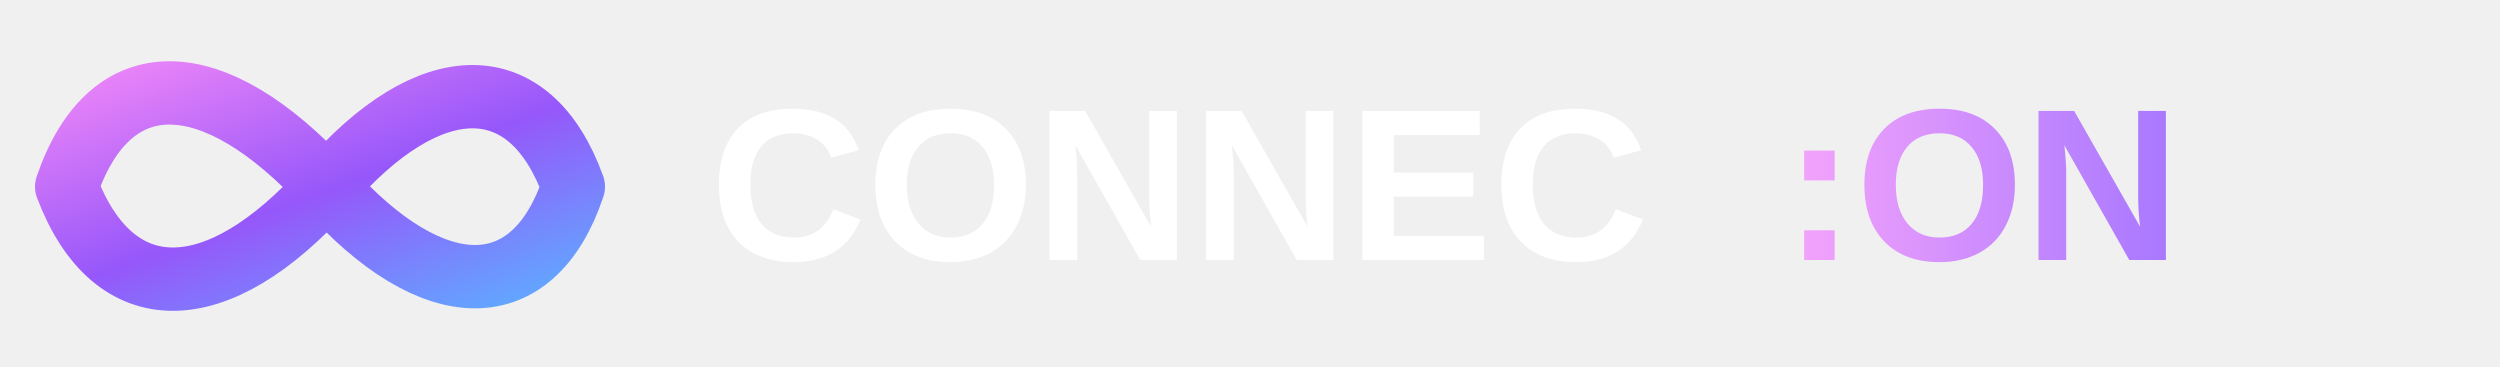
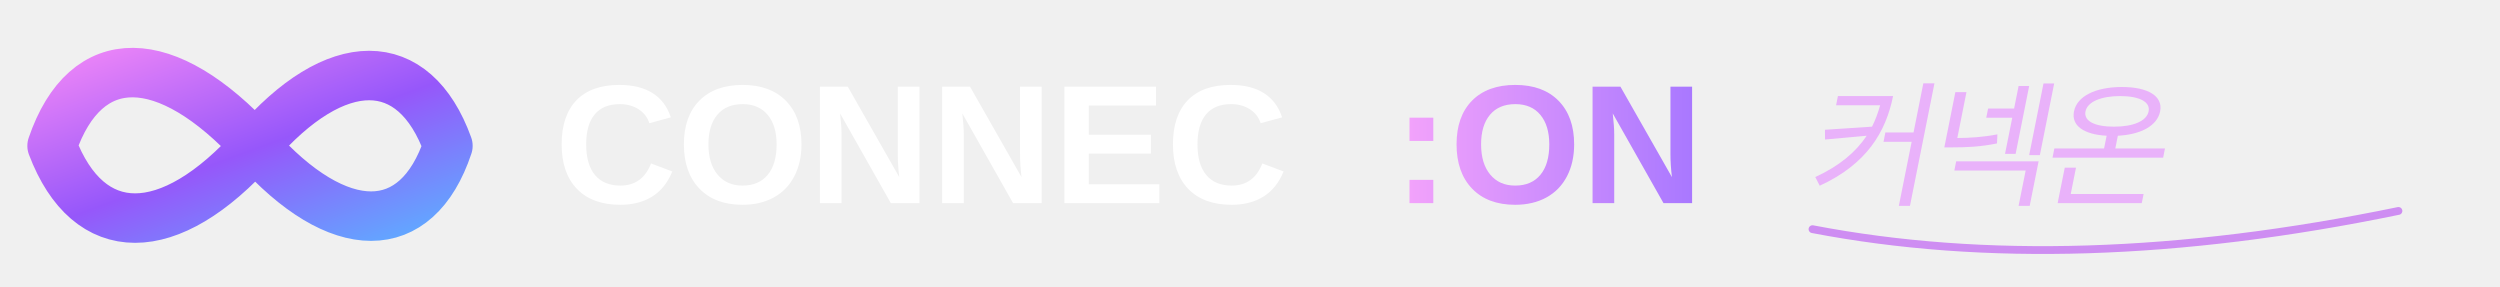
- <svg xmlns="http://www.w3.org/2000/svg" width="750" height="110" viewBox="0 0 750 110" role="img" aria-label="CONNEC:ON">
+ <svg xmlns="http://www.w3.org/2000/svg" width="960" height="110" viewBox="0 0 960 110" role="img" aria-label="CONNEC:ON">
  <defs>
    <linearGradient id="loop" x1="0" y1="0" x2="1" y2="1">
      <stop stop-color="#e782f8" />
      <stop offset=".52" stop-color="#9657fa" />
      <stop offset="1" stop-color="#63a5ff" />
    </linearGradient>
    <linearGradient id="on" x1="0" y1="0" x2="1" y2="0">
      <stop stop-color="#f2a2fb" />
      <stop offset="1" stop-color="#a978ff" />
    </linearGradient>
  </defs>
  <path d="M20 56 C33 18 64 19 98 56 C130 92 160 92 172 56 C159 20 129 20 98 56 C65 93 34 93 20 56" fill="none" stroke="url(#loop)" stroke-width="19" stroke-linecap="round" stroke-linejoin="round" />
  <text x="213" y="78" fill="#fff" font-family="Arial,Helvetica,sans-serif" font-weight="800" font-size="65">CONNEC</text>
  <text x="535" y="78" fill="url(#on)" font-family="Arial,Helvetica,sans-serif" font-weight="800" font-size="65">:ON</text>
+   <text x="693" y="75" fill="#e9b2fa" font-family="Nanum Pen Script, Nanum Brush Script, Apple SD Gothic Neo, Malgun Gothic, cursive" font-style="italic" font-size="52" letter-spacing="-3">커넥온</text>
+   <path d="M696 88 Q795 107 921 81" fill="none" stroke="#ce8df2" stroke-width="3" stroke-linecap="round" />
</svg>
